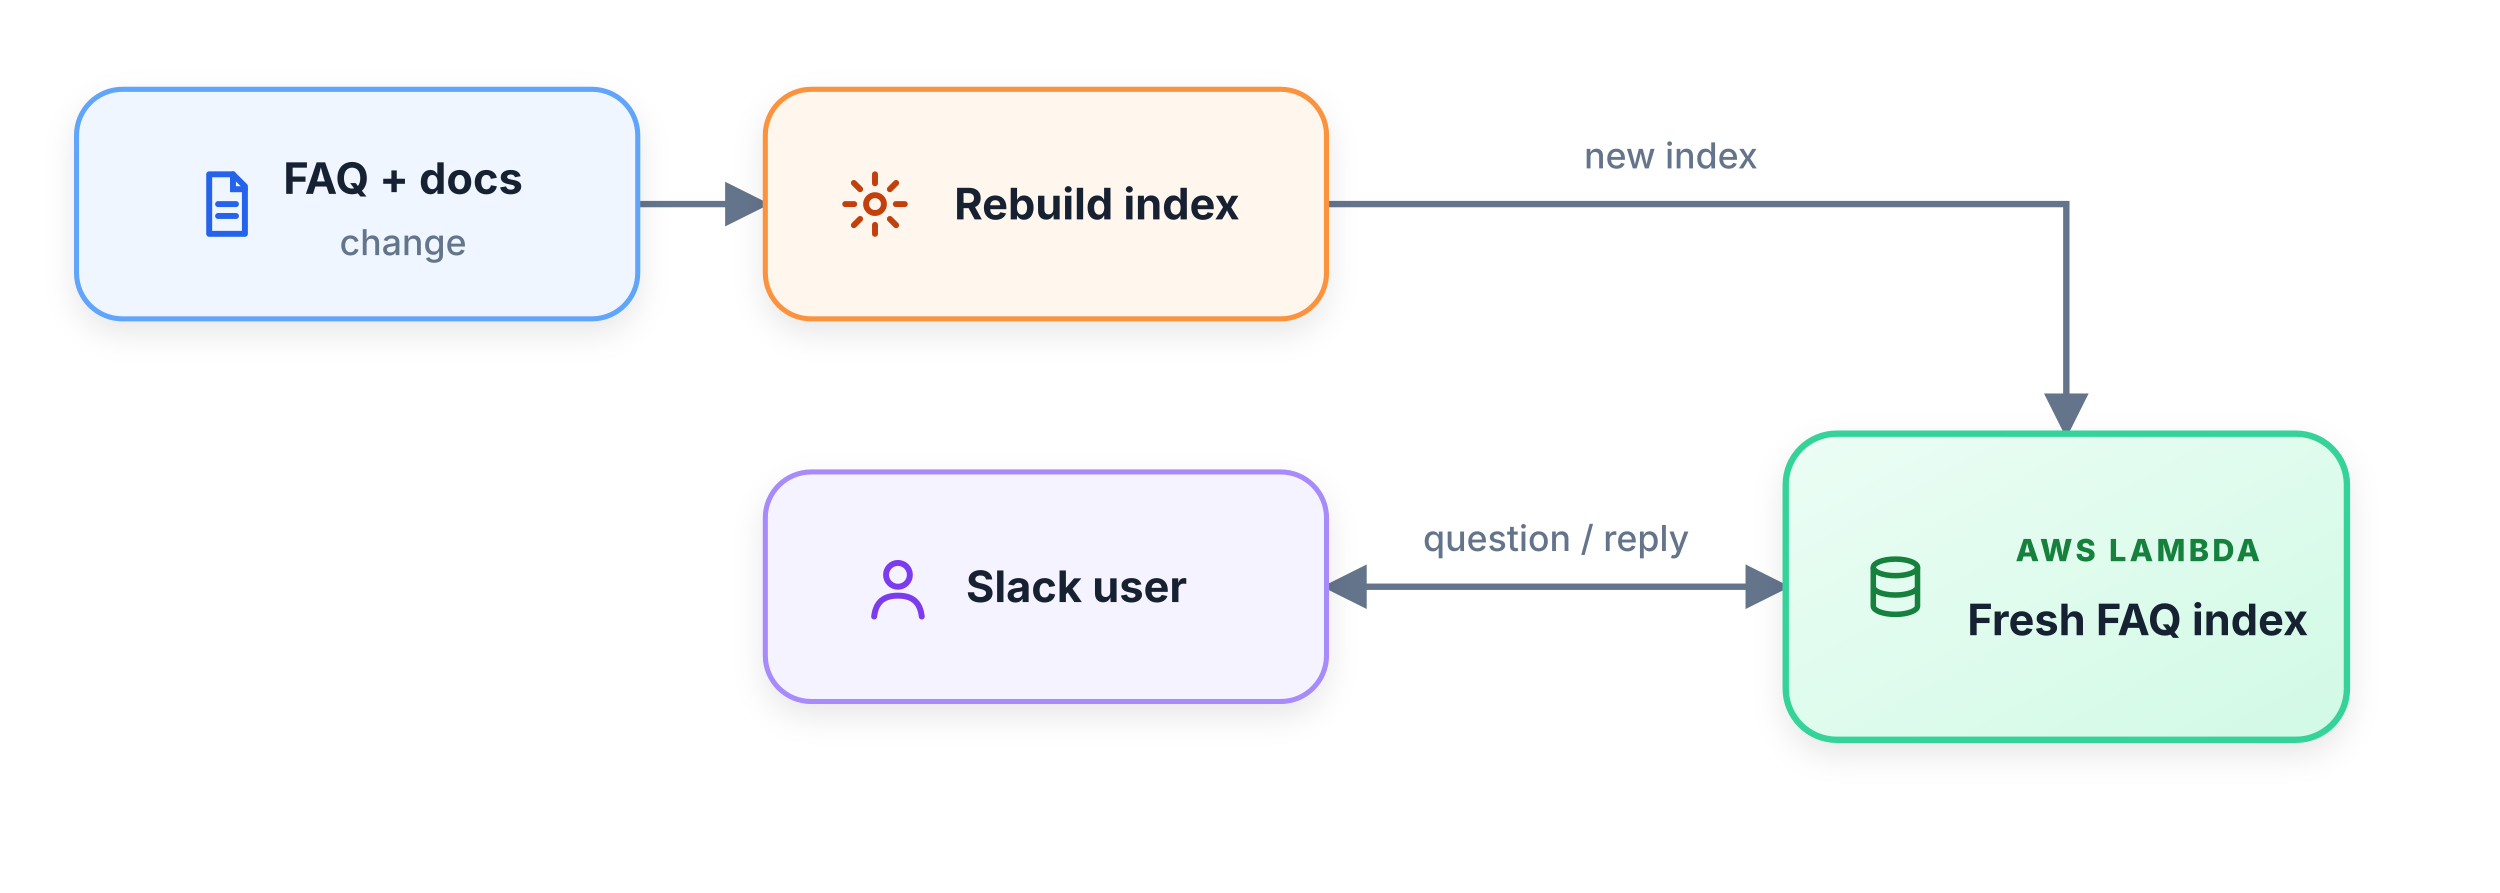
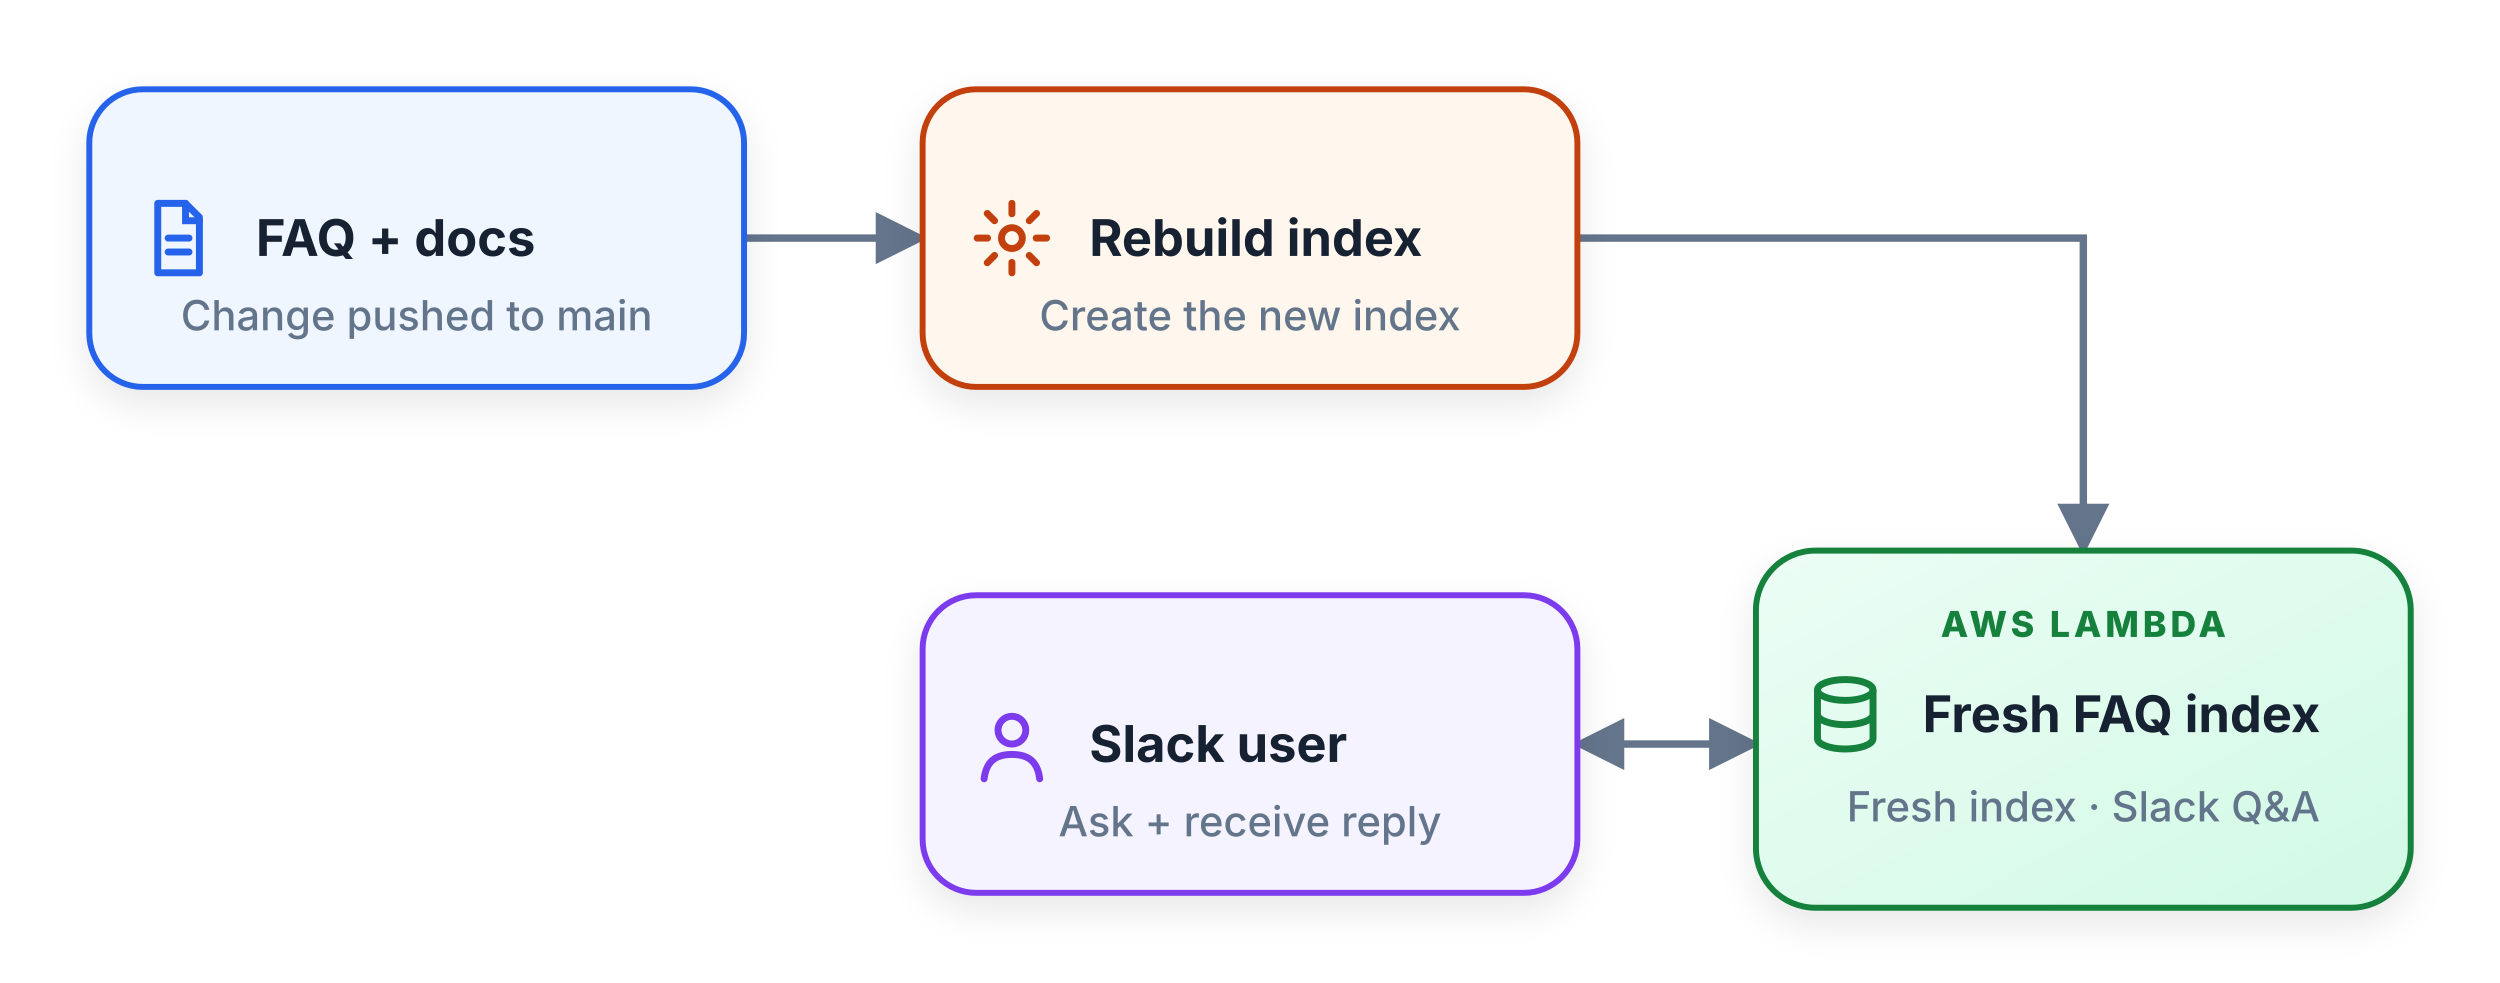
- <svg xmlns="http://www.w3.org/2000/svg" width="980" height="350" viewBox="0 0 980 350" role="img" aria-labelledby="title desc">
+ <svg xmlns="http://www.w3.org/2000/svg" width="840" height="330" viewBox="0 0 840 330" role="img" aria-labelledby="title desc">
  <defs>
    <linearGradient id="lambda-fill" x1="0" y1="0" x2="1" y2="1">
      <stop offset="0" stop-color="#ecfdf5" />
      <stop offset="1" stop-color="#d1fae5" />
    </linearGradient>
    <filter id="shadow" x="-20%" y="-20%" width="140%" height="150%">
      <feDropShadow dx="0" dy="5" stdDeviation="6" flood-color="#0f172a" flood-opacity="0.09" />
    </filter>
    <marker id="arrow" viewBox="0 0 10 10" refX="9" refY="5" markerWidth="7" markerHeight="7" orient="auto-start-reverse">
      <path d="M0 0 10 5 0 10Z" fill="#64748b" />
    </marker>
    <symbol id="icon-settings" viewBox="0 0 24 24">
      <circle cx="12" cy="12" r="3" fill="none" stroke="currentColor" stroke-width="2" />
      <path d="M12 2v3M12 19v3M2 12h3M19 12h3M4.9 4.9 7 7M17 17l2.1 2.1M19.1 4.9 17 7M7 17l-2.1 2.1" fill="none" stroke="currentColor" stroke-width="2" stroke-linecap="round" />
    </symbol>
    <symbol id="icon-document" viewBox="0 0 24 24">
      <path d="M6 2h8l4 4v16H6Z" fill="none" stroke="currentColor" stroke-width="2" stroke-linejoin="round" />
      <path d="M14 2v5h4M9 12h6M9 16h6" fill="none" stroke="currentColor" stroke-width="2" stroke-linecap="round" />
    </symbol>
    <symbol id="icon-user" viewBox="0 0 24 24">
      <circle cx="12" cy="8" r="4" fill="none" stroke="currentColor" stroke-width="2" />
      <path d="M4 22c.6-5 3.3-7 8-7s7.4 2 8 7" fill="none" stroke="currentColor" stroke-width="2" stroke-linecap="round" />
    </symbol>
    <symbol id="icon-database" viewBox="0 0 24 24">
      <ellipse cx="12" cy="5" rx="8" ry="3" fill="none" stroke="currentColor" stroke-width="2" />
      <path d="M4 5v7c0 1.66 3.58 3 8 3s8-1.34 8-3V5M4 12v7c0 1.66 3.58 3 8 3s8-1.34 8-3v-7" fill="none" stroke="currentColor" stroke-width="2" />
    </symbol>
    <style>
      text { font-family: system-ui, -apple-system, BlinkMacSystemFont, "Segoe UI", sans-serif; fill: #172033; }
      .label { font-size: 17px; font-weight: 750; text-anchor: middle; }
      .small { font-size: 14px; font-weight: 500; fill: #64748b; text-anchor: middle; }
+       .icon-copy { text-anchor: start; }
      .eyebrow { font-size: 12px; font-weight: 800; letter-spacing: 1.3px; fill: #15803d; text-anchor: middle; }
      .line { fill: none; stroke: #64748b; stroke-width: 2.5; marker-end: url(#arrow); }
      .exchange { fill: none; stroke: #64748b; stroke-width: 2.5; marker-start: url(#arrow); marker-end: url(#arrow); }
-       .source { fill: #eff6ff; stroke: #60a5fa; stroke-width: 2; }
-       .process { fill: #fff7ed; stroke: #fb923c; stroke-width: 2; }
-       .user { fill: #f5f3ff; stroke: #a78bfa; stroke-width: 2; }
-       .lambda { fill: url(#lambda-fill); stroke: #34d399; stroke-width: 2.5; }
+       .source { fill: #eff6ff; stroke: #2563eb; stroke-width: 2; }
+       .process { fill: #fff7ed; stroke: #c2410c; stroke-width: 2; }
+       .user { fill: #f5f3ff; stroke: #7c3aed; stroke-width: 2; }
+       .lambda { fill: url(#lambda-fill); stroke: #15803d; stroke-width: 2; }
    </style>
  </defs>
-   <path class="line" d="M250 80H300" />
-   <path class="line" d="M520 80H810V170" />
-   <text class="small" x="655" y="66">new index</text>
-   <path class="exchange" d="M520 230H700" />
-   <text class="small" x="610" y="216">question / reply</text>
-   <g filter="url(#shadow)">
-     <rect class="source" x="30" y="35" width="220" height="90" rx="18" />
-     <use href="#icon-document" x="75" y="66" width="28" height="28" color="#2563eb" />
-     <text class="label" x="158" y="76">FAQ + docs</text>
-     <text class="small" x="158" y="100">change</text>
+   <path class="line" d="M250 80H310" />
+   <path class="line" d="M530 80H700V185" />
+   <path class="exchange" d="M530 250H590" />
+   <g class="node node-action node-with-icon" transform="translate(30 30)" filter="url(#shadow)">
+     <rect class="source" width="220" height="100" rx="18" />
+     <use href="#icon-document" x="16" y="36" width="28" height="28" color="#2563eb" />
+     <text class="label icon-copy" x="56" y="56">FAQ + docs</text>
+     <text class="small" x="110" y="81">Change pushed to main</text>
  </g>
-   <g filter="url(#shadow)">
-     <rect class="process" x="300" y="35" width="220" height="90" rx="18" />
-     <use href="#icon-settings" x="329" y="66" width="28" height="28" color="#c2410c" />
-     <text class="label" x="430" y="86">Rebuild index</text>
+   <g class="node node-action node-with-icon" transform="translate(310 30)" filter="url(#shadow)">
+     <rect class="process" width="220" height="100" rx="18" />
+     <use href="#icon-settings" x="16" y="36" width="28" height="28" color="#c2410c" />
+     <text class="label icon-copy" x="56" y="56">Rebuild index</text>
+     <text class="small" x="110" y="81">Create the new index</text>
  </g>
-   <g filter="url(#shadow)">
-     <rect class="user" x="300" y="185" width="220" height="90" rx="18" />
-     <use href="#icon-user" x="338" y="216" width="28" height="28" color="#7c3aed" />
-     <text class="label" x="422" y="236">Slack user</text>
+   <g class="node node-action node-with-icon" transform="translate(310 200)" filter="url(#shadow)">
+     <rect class="user" width="220" height="100" rx="18" />
+     <use href="#icon-user" x="16" y="36" width="28" height="28" color="#7c3aed" />
+     <text class="label icon-copy" x="56" y="56">Slack user</text>
+     <text class="small" x="110" y="81">Ask + receive reply</text>
  </g>
-   <g filter="url(#shadow)">
-     <rect class="lambda" x="700" y="170" width="220" height="120" rx="20" />
-     <use href="#icon-database" x="730" y="217" width="26" height="26" color="#15803d" />
-     <text class="eyebrow" x="838" y="220">AWS LAMBDA</text>
-     <text class="label" x="838" y="249">Fresh FAQ index</text>
+   <g class="node node-endpoint node-with-icon" transform="translate(590 185)" filter="url(#shadow)">
+     <rect class="lambda" width="220" height="120" rx="20" />
+     <text class="eyebrow" x="110" y="29">AWS LAMBDA</text>
+     <use href="#icon-database" x="16" y="41" width="28" height="28" color="#15803d" />
+     <text class="label icon-copy" x="56" y="61">Fresh FAQ index</text>
+     <text class="small" x="110" y="91">Fresh index · Slack Q&amp;A</text>
  </g>
</svg>
